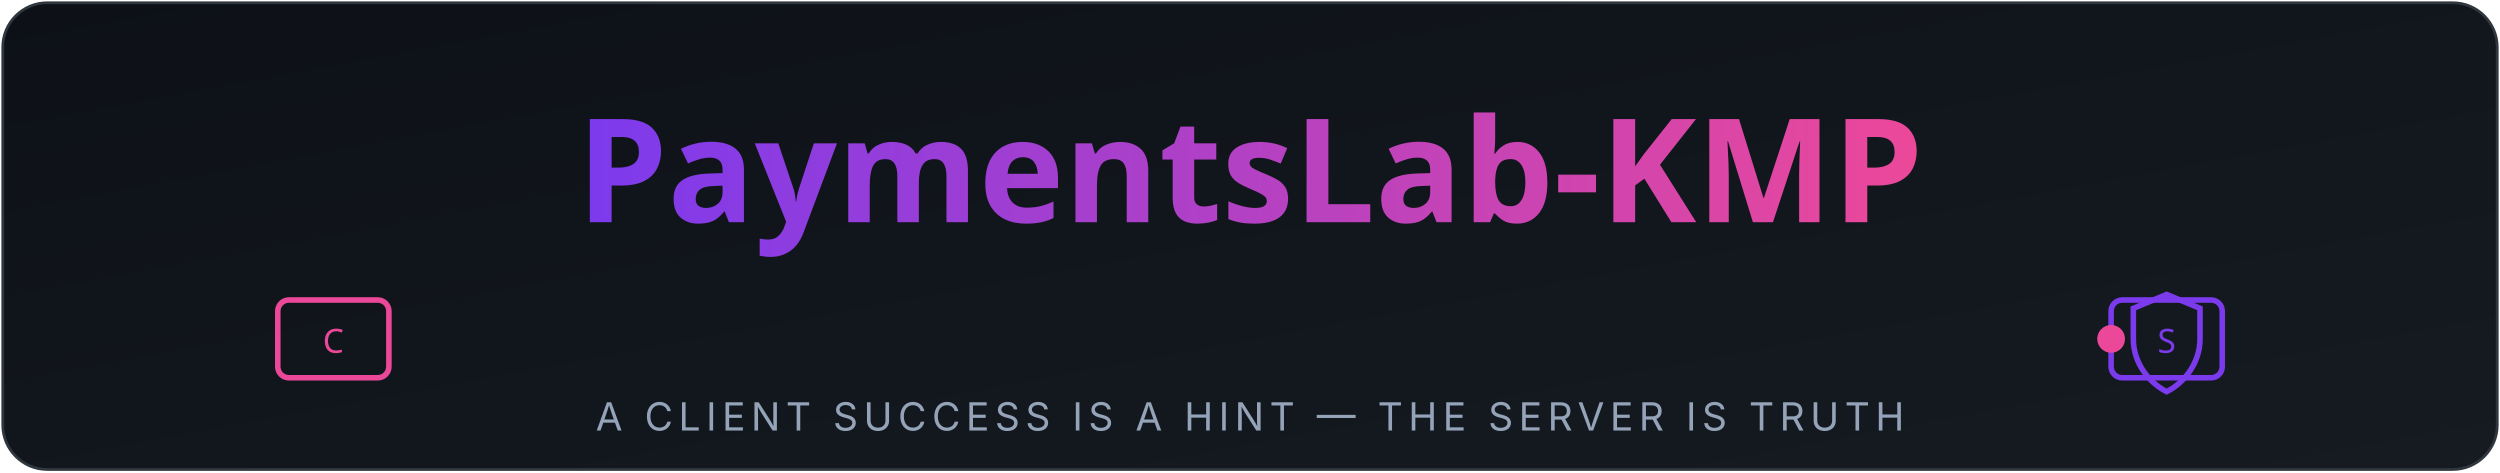
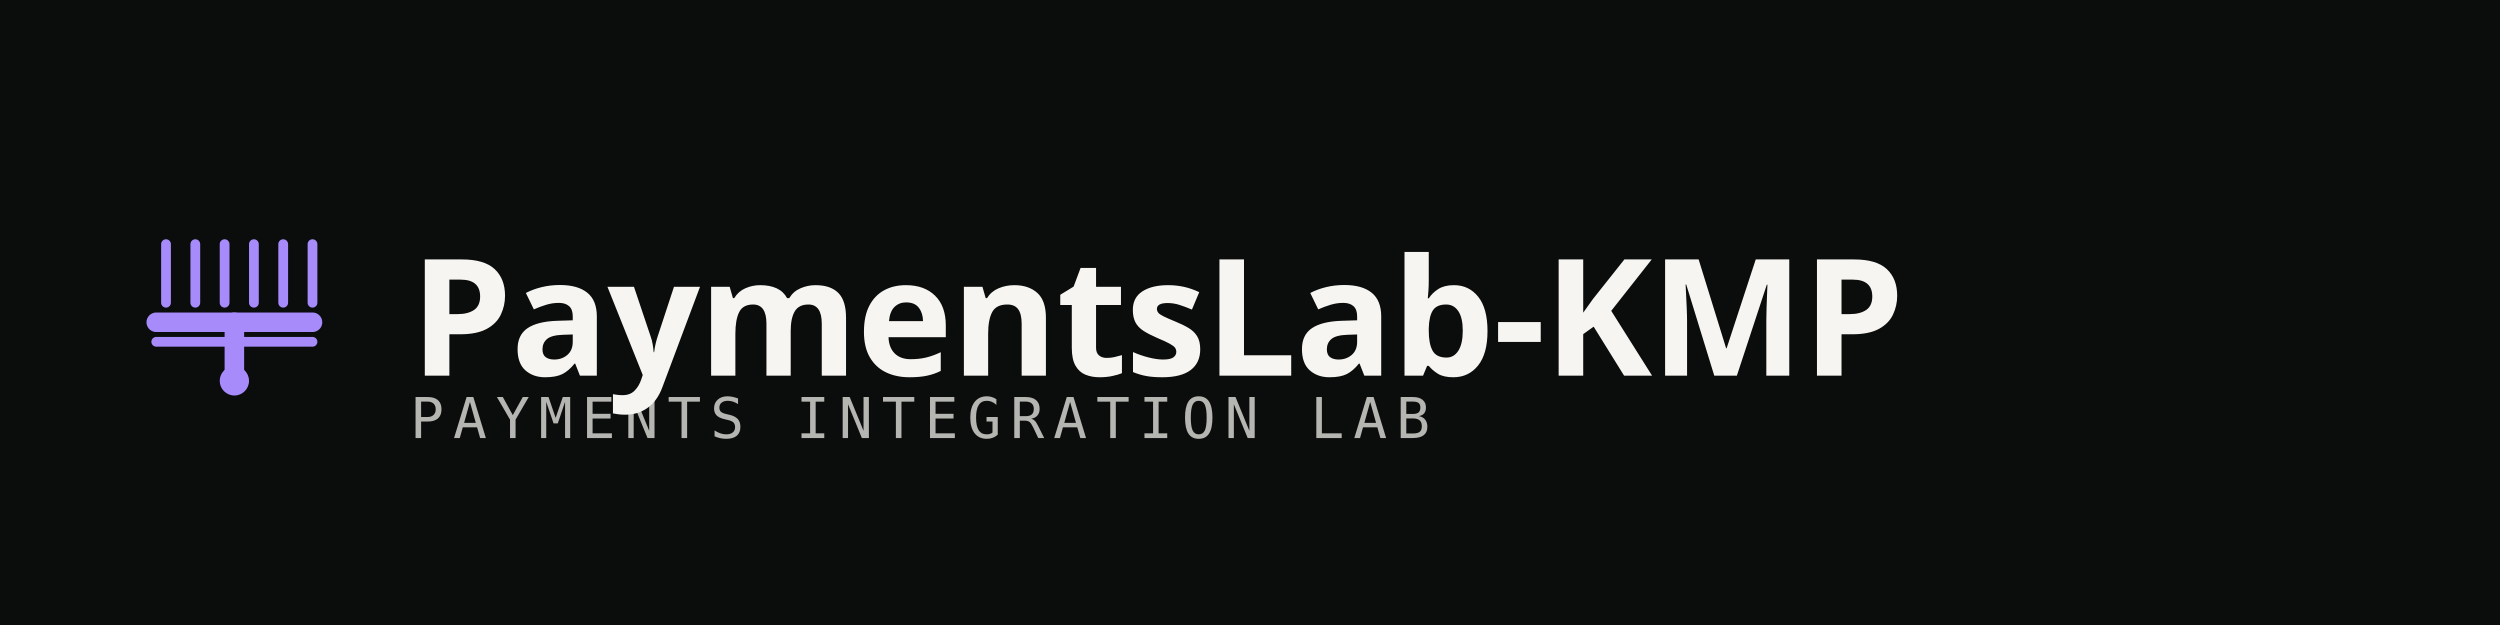
- <svg xmlns="http://www.w3.org/2000/svg" width="900" height="170" viewBox="0 0 900 170" role="img" aria-labelledby="pl-title pl-desc">
-   <defs>
-     <linearGradient id="pl-grad" x1="0%" y1="0%" x2="100%" y2="0%">
-       <stop offset="0%" stop-color="#7C3AED" />
-       <stop offset="100%" stop-color="#EC4899" />
-     </linearGradient>
-     <linearGradient id="pl-bg" x1="0%" y1="0%" x2="100%" y2="100%">
-       <stop offset="0%" stop-color="#0d1117" />
-       <stop offset="100%" stop-color="#161b22" />
-     </linearGradient>
-   </defs>
-   <rect x="1" y="1" width="898" height="168" rx="16" fill="url(#pl-bg)" stroke="#30363d" stroke-width="1" />
-   <text x="450" y="80" text-anchor="middle" font-family="'Segoe UI', system-ui, -apple-system, sans-serif" font-size="52" font-weight="800" fill="url(#pl-grad)">
-     PaymentsLab-KMP
-   </text>
-   <line x1="120" y1="122" x2="780" y2="122" stroke="url(#pl-grad)" stroke-width="2" opacity="0.35" />
-   <rect x="100" y="108" width="40" height="28" rx="4" fill="none" stroke="#EC4899" stroke-width="2" />
-   <text x="120" y="127" text-anchor="middle" font-family="system-ui, sans-serif" font-size="12" fill="#EC4899">C</text>
-   <rect x="760" y="108" width="40" height="28" rx="4" fill="none" stroke="#7C3AED" stroke-width="2" />
-   <text x="780" y="127" text-anchor="middle" font-family="system-ui, sans-serif" font-size="12" fill="#7C3AED">S</text>
-   <circle id="pl-packet" cx="760" cy="122" r="5" fill="#EC4899" />
-   <path id="pl-shield" d="M 780 106 L 792 111 L 792 122 C 792 131 786 138 780 141 C 774 138 768 131 768 122 L 768 111 Z" fill="none" stroke="#7C3AED" stroke-width="2" />
-   <text x="450" y="155" text-anchor="middle" font-family="system-ui, -apple-system, sans-serif" font-size="14" letter-spacing="2" fill="#94a3b8">
-     A CLIENT SUCCESS IS A HINT — THE SERVER IS TRUTH
-   </text>
+ <svg xmlns="http://www.w3.org/2000/svg" viewBox="0 0 1280 320" width="1280" height="320">
+   <rect width="1280" height="320" fill="#0A0D0C" />
+   <g style="color:#A78BFA">
+     <g stroke-linecap="round" stroke-linejoin="round">
+       <line x1="85" y1="125" x2="85" y2="155" stroke="currentColor" stroke-width="5" fill="none" />
+       <line x1="100" y1="125" x2="100" y2="155" stroke="currentColor" stroke-width="5" fill="none" />
+       <line x1="115" y1="125" x2="115" y2="155" stroke="currentColor" stroke-width="5" fill="none" />
+       <line x1="130" y1="125" x2="130" y2="155" stroke="currentColor" stroke-width="5" fill="none" />
+       <line x1="145" y1="125" x2="145" y2="155" stroke="currentColor" stroke-width="5" fill="none" />
+       <line x1="160" y1="125" x2="160" y2="155" stroke="currentColor" stroke-width="5" fill="none" />
+       <line x1="80" y1="165" x2="160" y2="165" stroke="currentColor" stroke-width="10" fill="none" />
+       <line x1="120" y1="165" x2="120" y2="195" stroke="currentColor" stroke-width="10" fill="none" />
+       <line x1="80" y1="175" x2="160" y2="175" stroke="currentColor" stroke-width="5" fill="none" />
+       <circle cx="120" cy="195" r="7.5" fill="currentColor" stroke="none" />
+     </g>
+   </g>
+   <text x="210" y="160" dominant-baseline="central" font-family="'Space Grotesk', sans-serif" font-weight="600" font-size="83.33" letter-spacing="-0.83" fill="#F7F5F1">PaymentsLab-KMP</text>
+   <text x="210" y="214.3" dominant-baseline="central" font-family="'JetBrains Mono', monospace" font-weight="400" font-size="28.8" letter-spacing="4.61" fill="#F7F5F1" opacity="0.72">PAYMENTS INTEGRATION LAB</text>
</svg>
